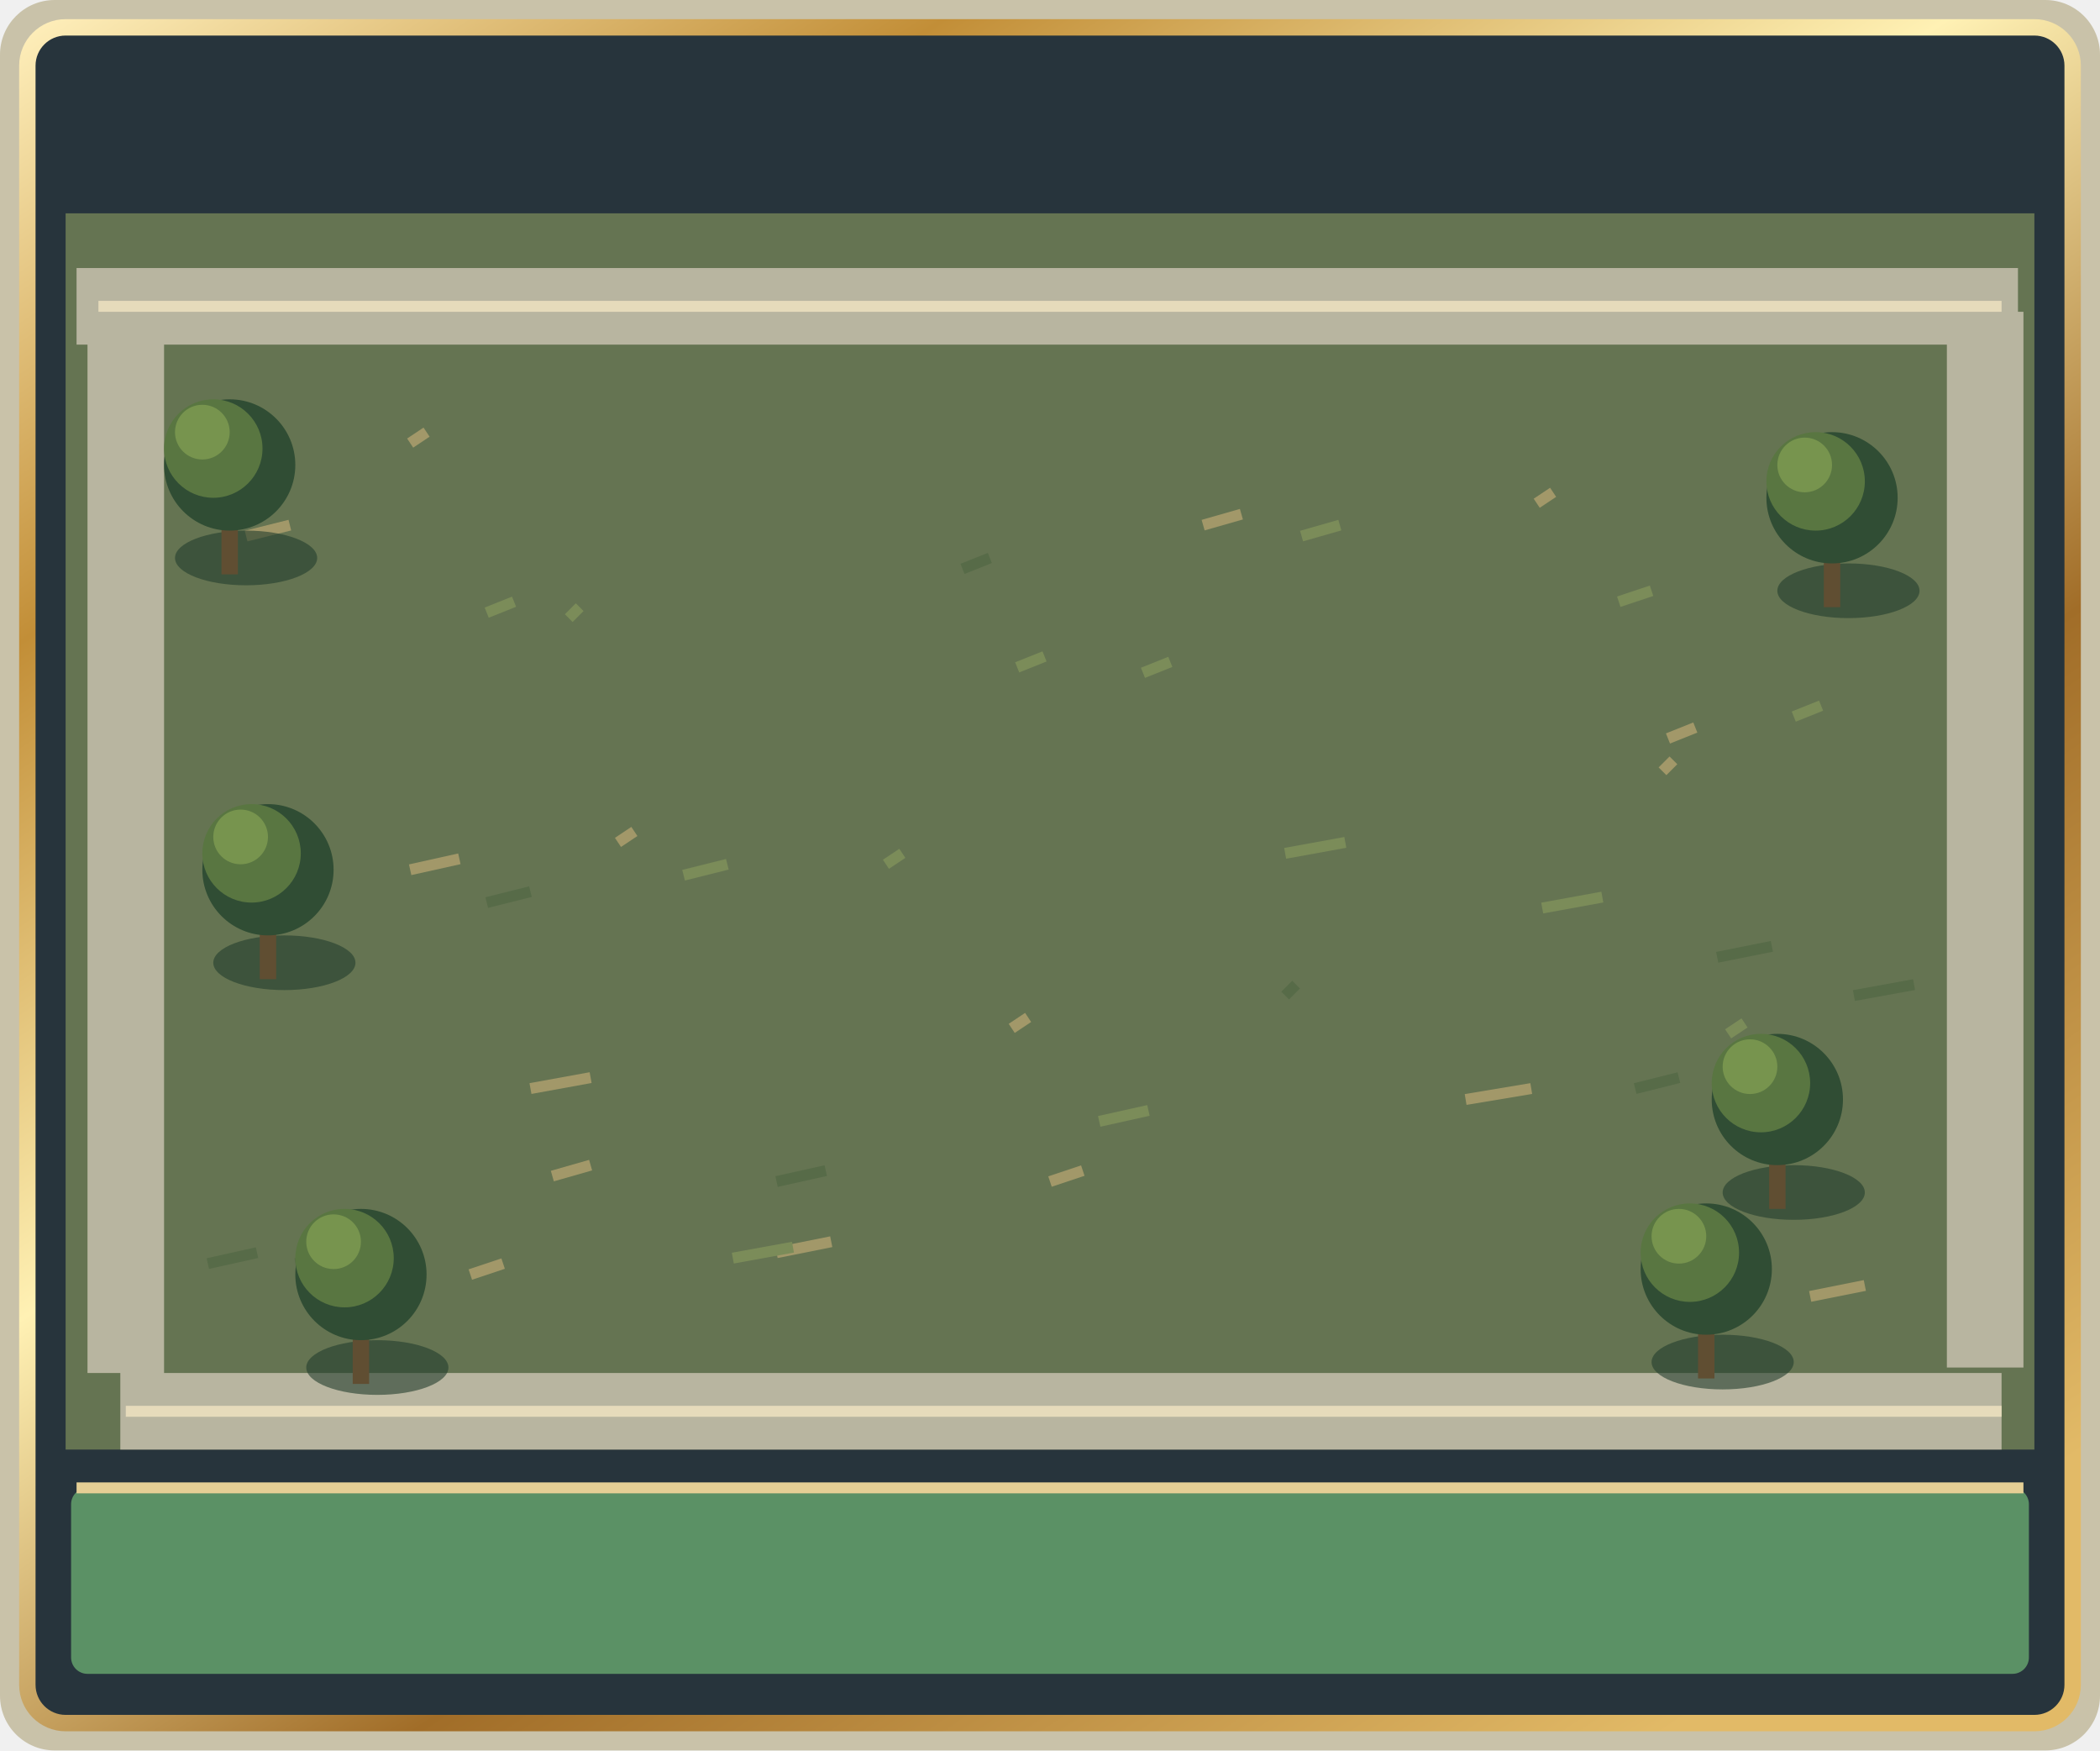
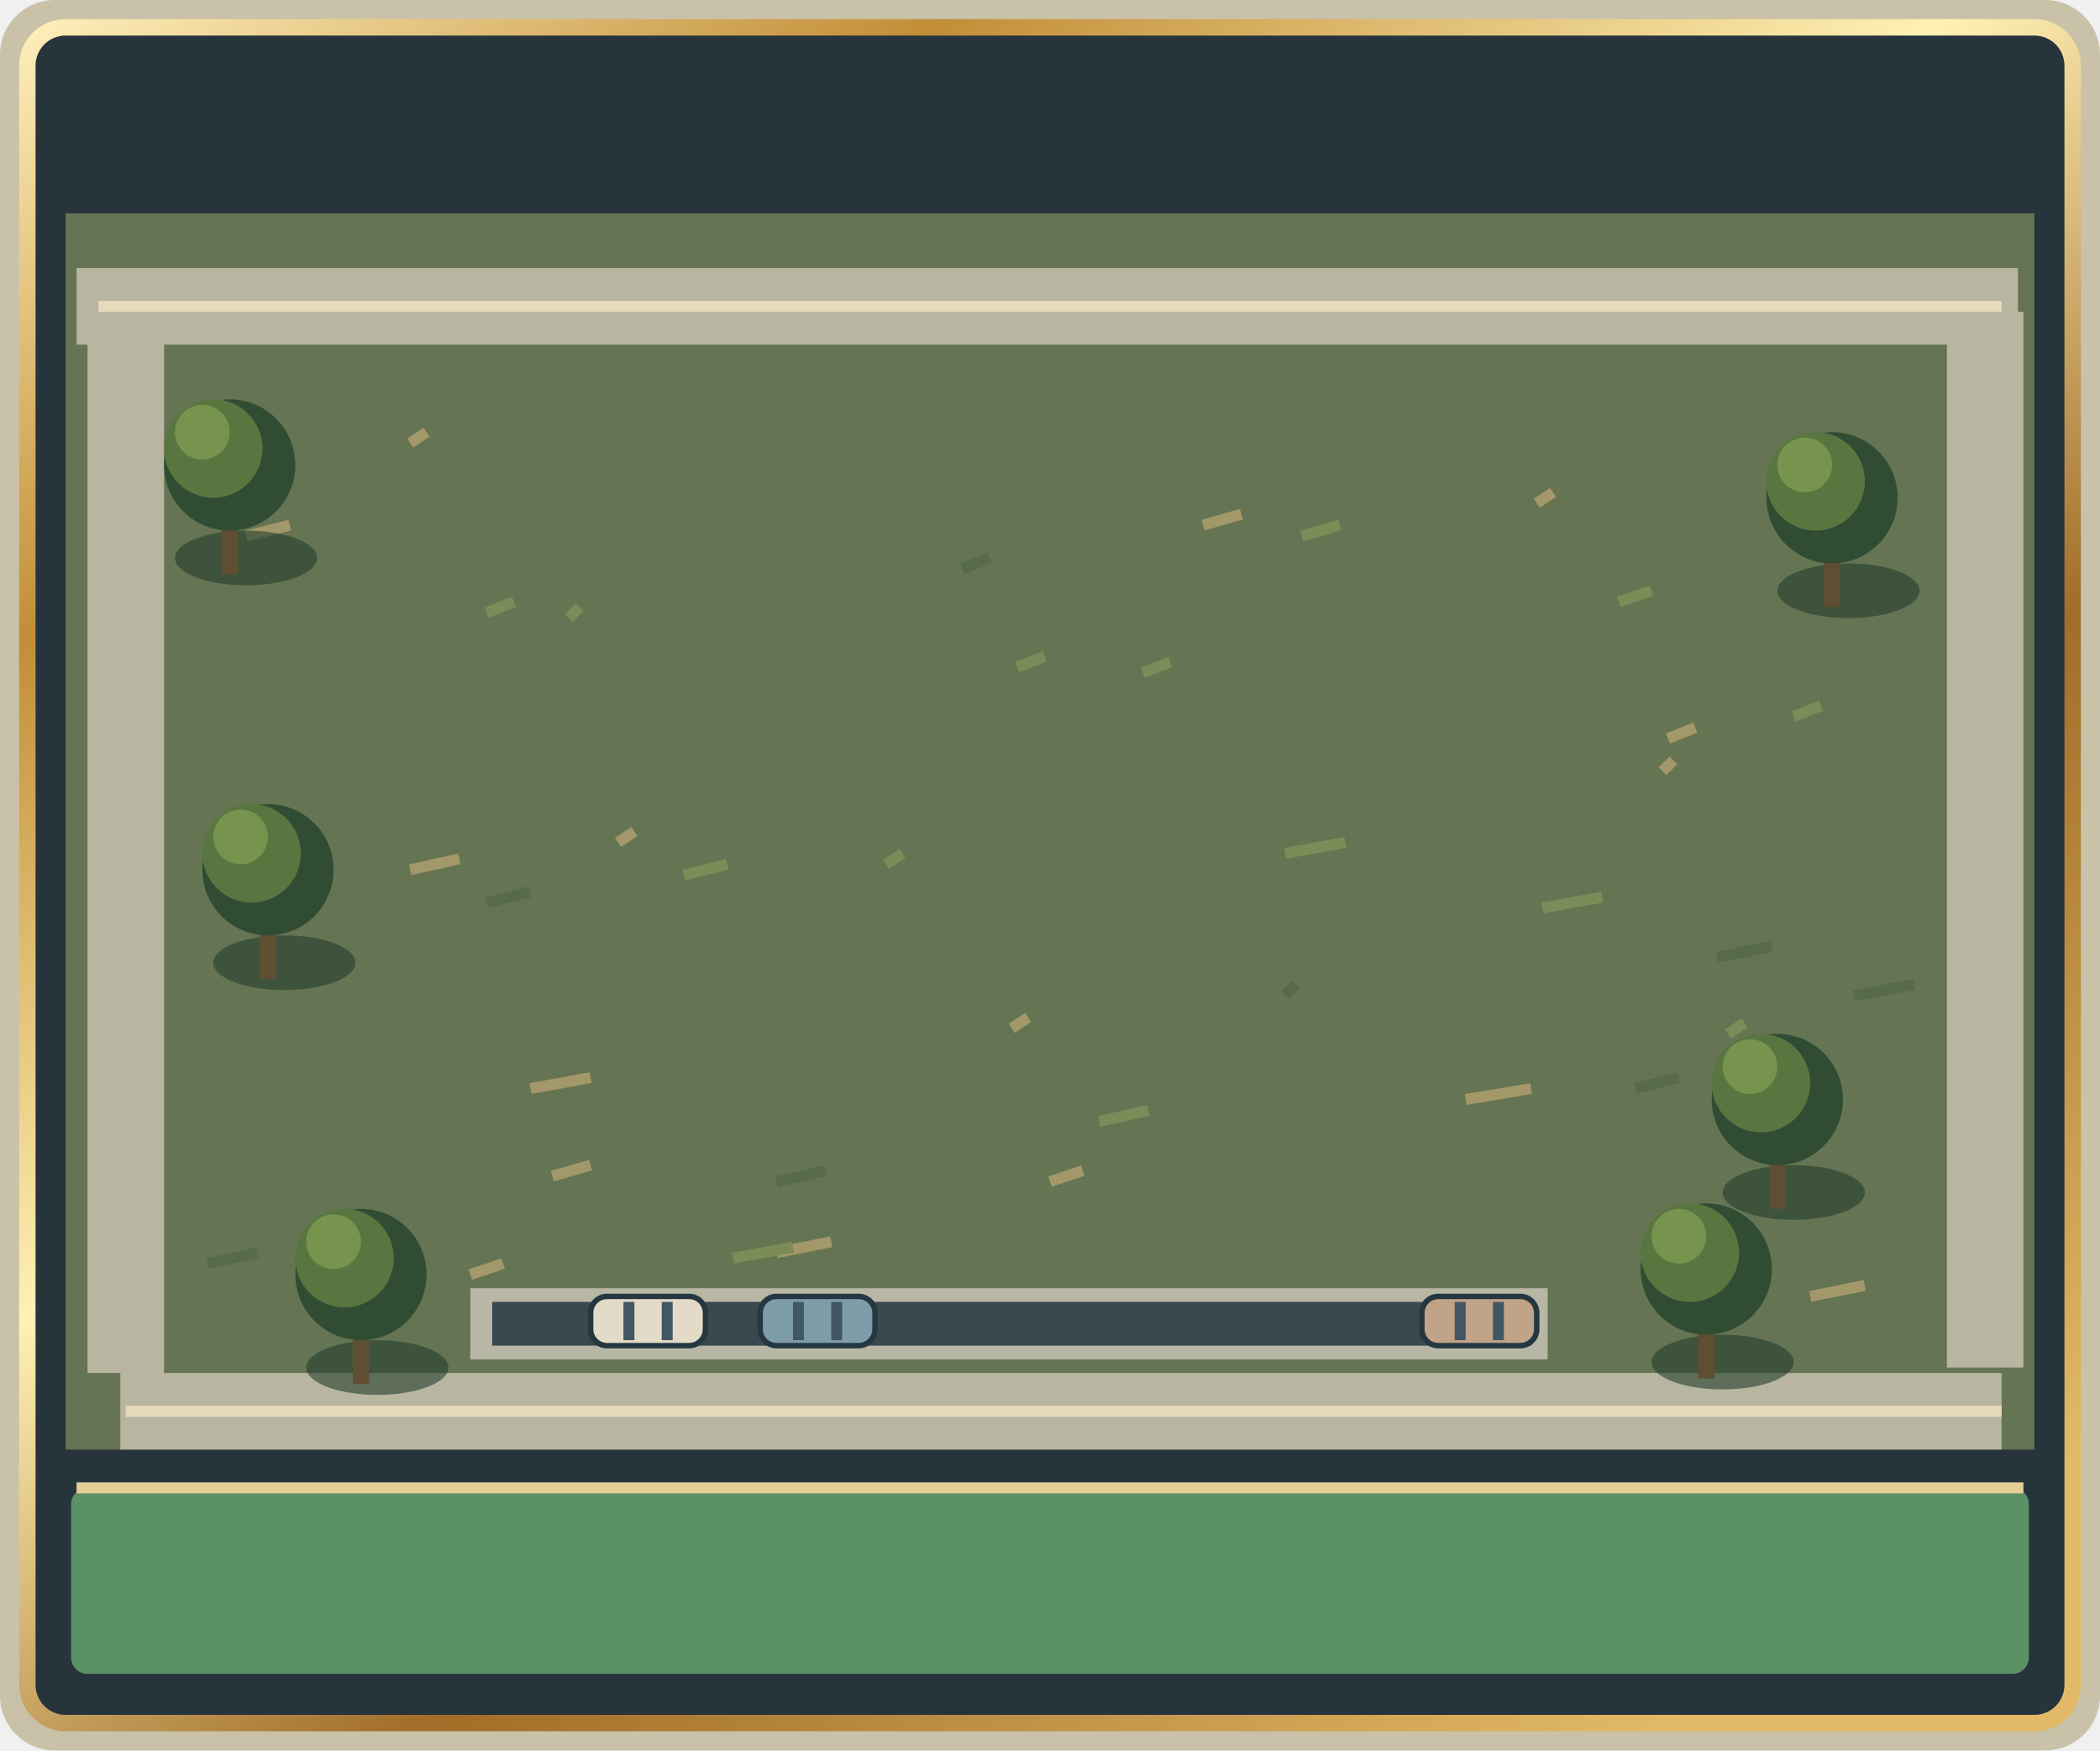
<svg xmlns="http://www.w3.org/2000/svg" viewBox="0 0 384 320" role="img" aria-label="ИЖС · участок 1">
  <defs>
    <linearGradient id="gold" x2="0.8" y2="1">
      <stop stop-color="#fff0bc" />
      <stop offset=".22" stop-color="#c28e37" />
      <stop offset=".46" stop-color="#fff1b4" />
      <stop offset=".7" stop-color="#a16d28" />
      <stop offset="1" stop-color="#e2ba67" />
    </linearGradient>
    <linearGradient id="cream" x2="1" y2="1">
      <stop stop-color="#fff5d7" />
      <stop offset=".5" stop-color="#e8d3a0" />
      <stop offset="1" stop-color="#f7e9c8" />
    </linearGradient>
    <linearGradient id="navy" x2=".7" y2="1">
      <stop stop-color="#263b49" />
      <stop offset="1" stop-color="#06121e" />
    </linearGradient>
    <linearGradient id="glass" x2="1" y2="1">
      <stop stop-color="#d4e9e8" />
      <stop offset=".45" stop-color="#6495ad" />
      <stop offset="1" stop-color="#294453" />
    </linearGradient>
    <pattern id="grain" width="9" height="9" patternUnits="userSpaceOnUse">
      <path d="M0 1h2m3 4h1m1 3h2" stroke="#fff" opacity=".07" />
    </pattern>
  </defs>
  <rect width="384" height="320" rx="10" fill="#c9c2a9" />
  <rect x="5" y="5" width="374" height="310" rx="7" fill="#27343c" stroke="url(#gold)" stroke-width="3" />
  <rect x="12" y="39" width="360" height="226" fill="#657452" />
  <path d="M14 56H369M22 258H366M23 56V251M363 57V250" stroke="#b8b5a0" stroke-width="14" />
  <path d="M18 56H366M23 258H366" stroke="#e6dbbb" stroke-width="2" />
  <path d="M235 182l2 -2" stroke="#576b48" stroke-width="2" />
  <path d="M299 199l8 -2" stroke="#576b48" stroke-width="2" />
  <path d="M282 166l11 -2" stroke="#7b8c59" stroke-width="2" />
  <path d="M296 110l6 -2" stroke="#7b8c59" stroke-width="2" />
  <path d="M86 233l6 -2" stroke="#a29869" stroke-width="2" />
  <path d="M113 154l3 -2" stroke="#a29869" stroke-width="2" />
  <path d="M75 159l9 -2" stroke="#a29869" stroke-width="2" />
  <path d="M89 165l8 -2" stroke="#576b48" stroke-width="2" />
  <path d="M142 216l9 -2" stroke="#576b48" stroke-width="2" />
  <path d="M304 141l2 -2" stroke="#a29869" stroke-width="2" />
  <path d="M45 98l8 -2" stroke="#a29869" stroke-width="2" />
  <path d="M38 231l9 -2" stroke="#576b48" stroke-width="2" />
  <path d="M162 158l3 -2" stroke="#7b8c59" stroke-width="2" />
  <path d="M328 131l5 -2" stroke="#7b8c59" stroke-width="2" />
  <path d="M316 189l3 -2" stroke="#7b8c59" stroke-width="2" />
  <path d="M201 205l9 -2" stroke="#7b8c59" stroke-width="2" />
  <path d="M192 216l6 -2" stroke="#a29869" stroke-width="2" />
  <path d="M101 215l7 -2" stroke="#a29869" stroke-width="2" />
  <path d="M142 229l10 -2" stroke="#a29869" stroke-width="2" />
  <path d="M185 188l3 -2" stroke="#a29869" stroke-width="2" />
  <path d="M235 156l11 -2" stroke="#7b8c59" stroke-width="2" />
  <path d="M186 122l5 -2" stroke="#7b8c59" stroke-width="2" />
  <path d="M54 231l12 -2" stroke="#576b48" stroke-width="2" />
  <path d="M281 92l3 -2" stroke="#a29869" stroke-width="2" />
  <path d="M104 113l2 -2" stroke="#7b8c59" stroke-width="2" />
  <path d="M314 175l10 -2" stroke="#576b48" stroke-width="2" />
  <path d="M305 135l5 -2" stroke="#a29869" stroke-width="2" />
  <path d="M339 182l11 -2" stroke="#576b48" stroke-width="2" />
  <path d="M268 201l12 -2" stroke="#a29869" stroke-width="2" />
  <path d="M220 96l7 -2" stroke="#a29869" stroke-width="2" />
  <path d="M97 199l11 -2" stroke="#a29869" stroke-width="2" />
  <path d="M209 123l5 -2" stroke="#7b8c59" stroke-width="2" />
  <path d="M176 104l5 -2" stroke="#576b48" stroke-width="2" />
  <path d="M125 160l8 -2" stroke="#7b8c59" stroke-width="2" />
  <path d="M89 112l5 -2" stroke="#7b8c59" stroke-width="2" />
  <path d="M331 237l10 -2" stroke="#a29869" stroke-width="2" />
  <path d="M75 81l3 -2" stroke="#a29869" stroke-width="2" />
  <path d="M134 230l11 -2" stroke="#7b8c59" stroke-width="2" />
  <path d="M238 98l7 -2" stroke="#7b8c59" stroke-width="2" />
  <path d="M56 230l2 -2" stroke="#7b8c59" stroke-width="2" />
+   <path d="M86 242h197" stroke="#b8b7a6" stroke-width="13" />
+   <path d="M90 242h190" stroke="#3a494f" stroke-width="8" />
+   <rect x="108" y="237" width="21" height="9" rx="3" fill="#e3dbc8" stroke="#253841" />
+   <path d="M115 238v7m7-7v7" stroke="#415763" stroke-width="2" />
+   <rect x="139" y="237" width="21" height="9" rx="3" fill="#7f9da9" stroke="#253841" />
+   <path d="M146 238v7m7-7v7" stroke="#415763" stroke-width="2" />
+   <rect x="260" y="237" width="21" height="9" rx="3" fill="#c1a387" stroke="#253841" />
+   <path d="M267 238v7m7-7v7" stroke="#415763" stroke-width="2" />
  <ellipse cx="45" cy="102" rx="13" ry="5" fill="#233e2d" opacity=".6" />
  <path d="M42 92v13" stroke="#604e32" stroke-width="3" />
  <circle cx="42" cy="85" r="12" fill="#304d34" />
  <circle cx="39" cy="82" r="9" fill="#597641" />
  <circle cx="37" cy="79" r="5" fill="#77944e" />
  <ellipse cx="52" cy="176" rx="13" ry="5" fill="#233e2d" opacity=".6" />
  <path d="M49 166v13" stroke="#604e32" stroke-width="3" />
  <circle cx="49" cy="159" r="12" fill="#304d34" />
  <circle cx="46" cy="156" r="9" fill="#597641" />
  <circle cx="44" cy="153" r="5" fill="#77944e" />
  <ellipse cx="328" cy="218" rx="13" ry="5" fill="#233e2d" opacity=".6" />
  <path d="M325 208v13" stroke="#604e32" stroke-width="3" />
  <circle cx="325" cy="201" r="12" fill="#304d34" />
  <circle cx="322" cy="198" r="9" fill="#597641" />
  <circle cx="320" cy="195" r="5" fill="#77944e" />
  <ellipse cx="315" cy="249" rx="13" ry="5" fill="#233e2d" opacity=".6" />
  <path d="M312 239v13" stroke="#604e32" stroke-width="3" />
  <circle cx="312" cy="232" r="12" fill="#304d34" />
  <circle cx="309" cy="229" r="9" fill="#597641" />
  <circle cx="307" cy="226" r="5" fill="#77944e" />
  <ellipse cx="69" cy="250" rx="13" ry="5" fill="#233e2d" opacity=".6" />
  <path d="M66 240v13" stroke="#604e32" stroke-width="3" />
  <circle cx="66" cy="233" r="12" fill="#304d34" />
  <circle cx="63" cy="230" r="9" fill="#597641" />
  <circle cx="61" cy="227" r="5" fill="#77944e" />
  <ellipse cx="338" cy="108" rx="13" ry="5" fill="#233e2d" opacity=".6" />
  <path d="M335 98v13" stroke="#604e32" stroke-width="3" />
  <circle cx="335" cy="91" r="12" fill="#304d34" />
  <circle cx="332" cy="88" r="9" fill="#597641" />
  <circle cx="330" cy="85" r="5" fill="#77944e" />
  <rect x="13" y="272" width="358" height="34" rx="3" fill="#5b9165" />
  <path d="M14 272h356" stroke="#e5cf95" stroke-width="2" />
</svg>
